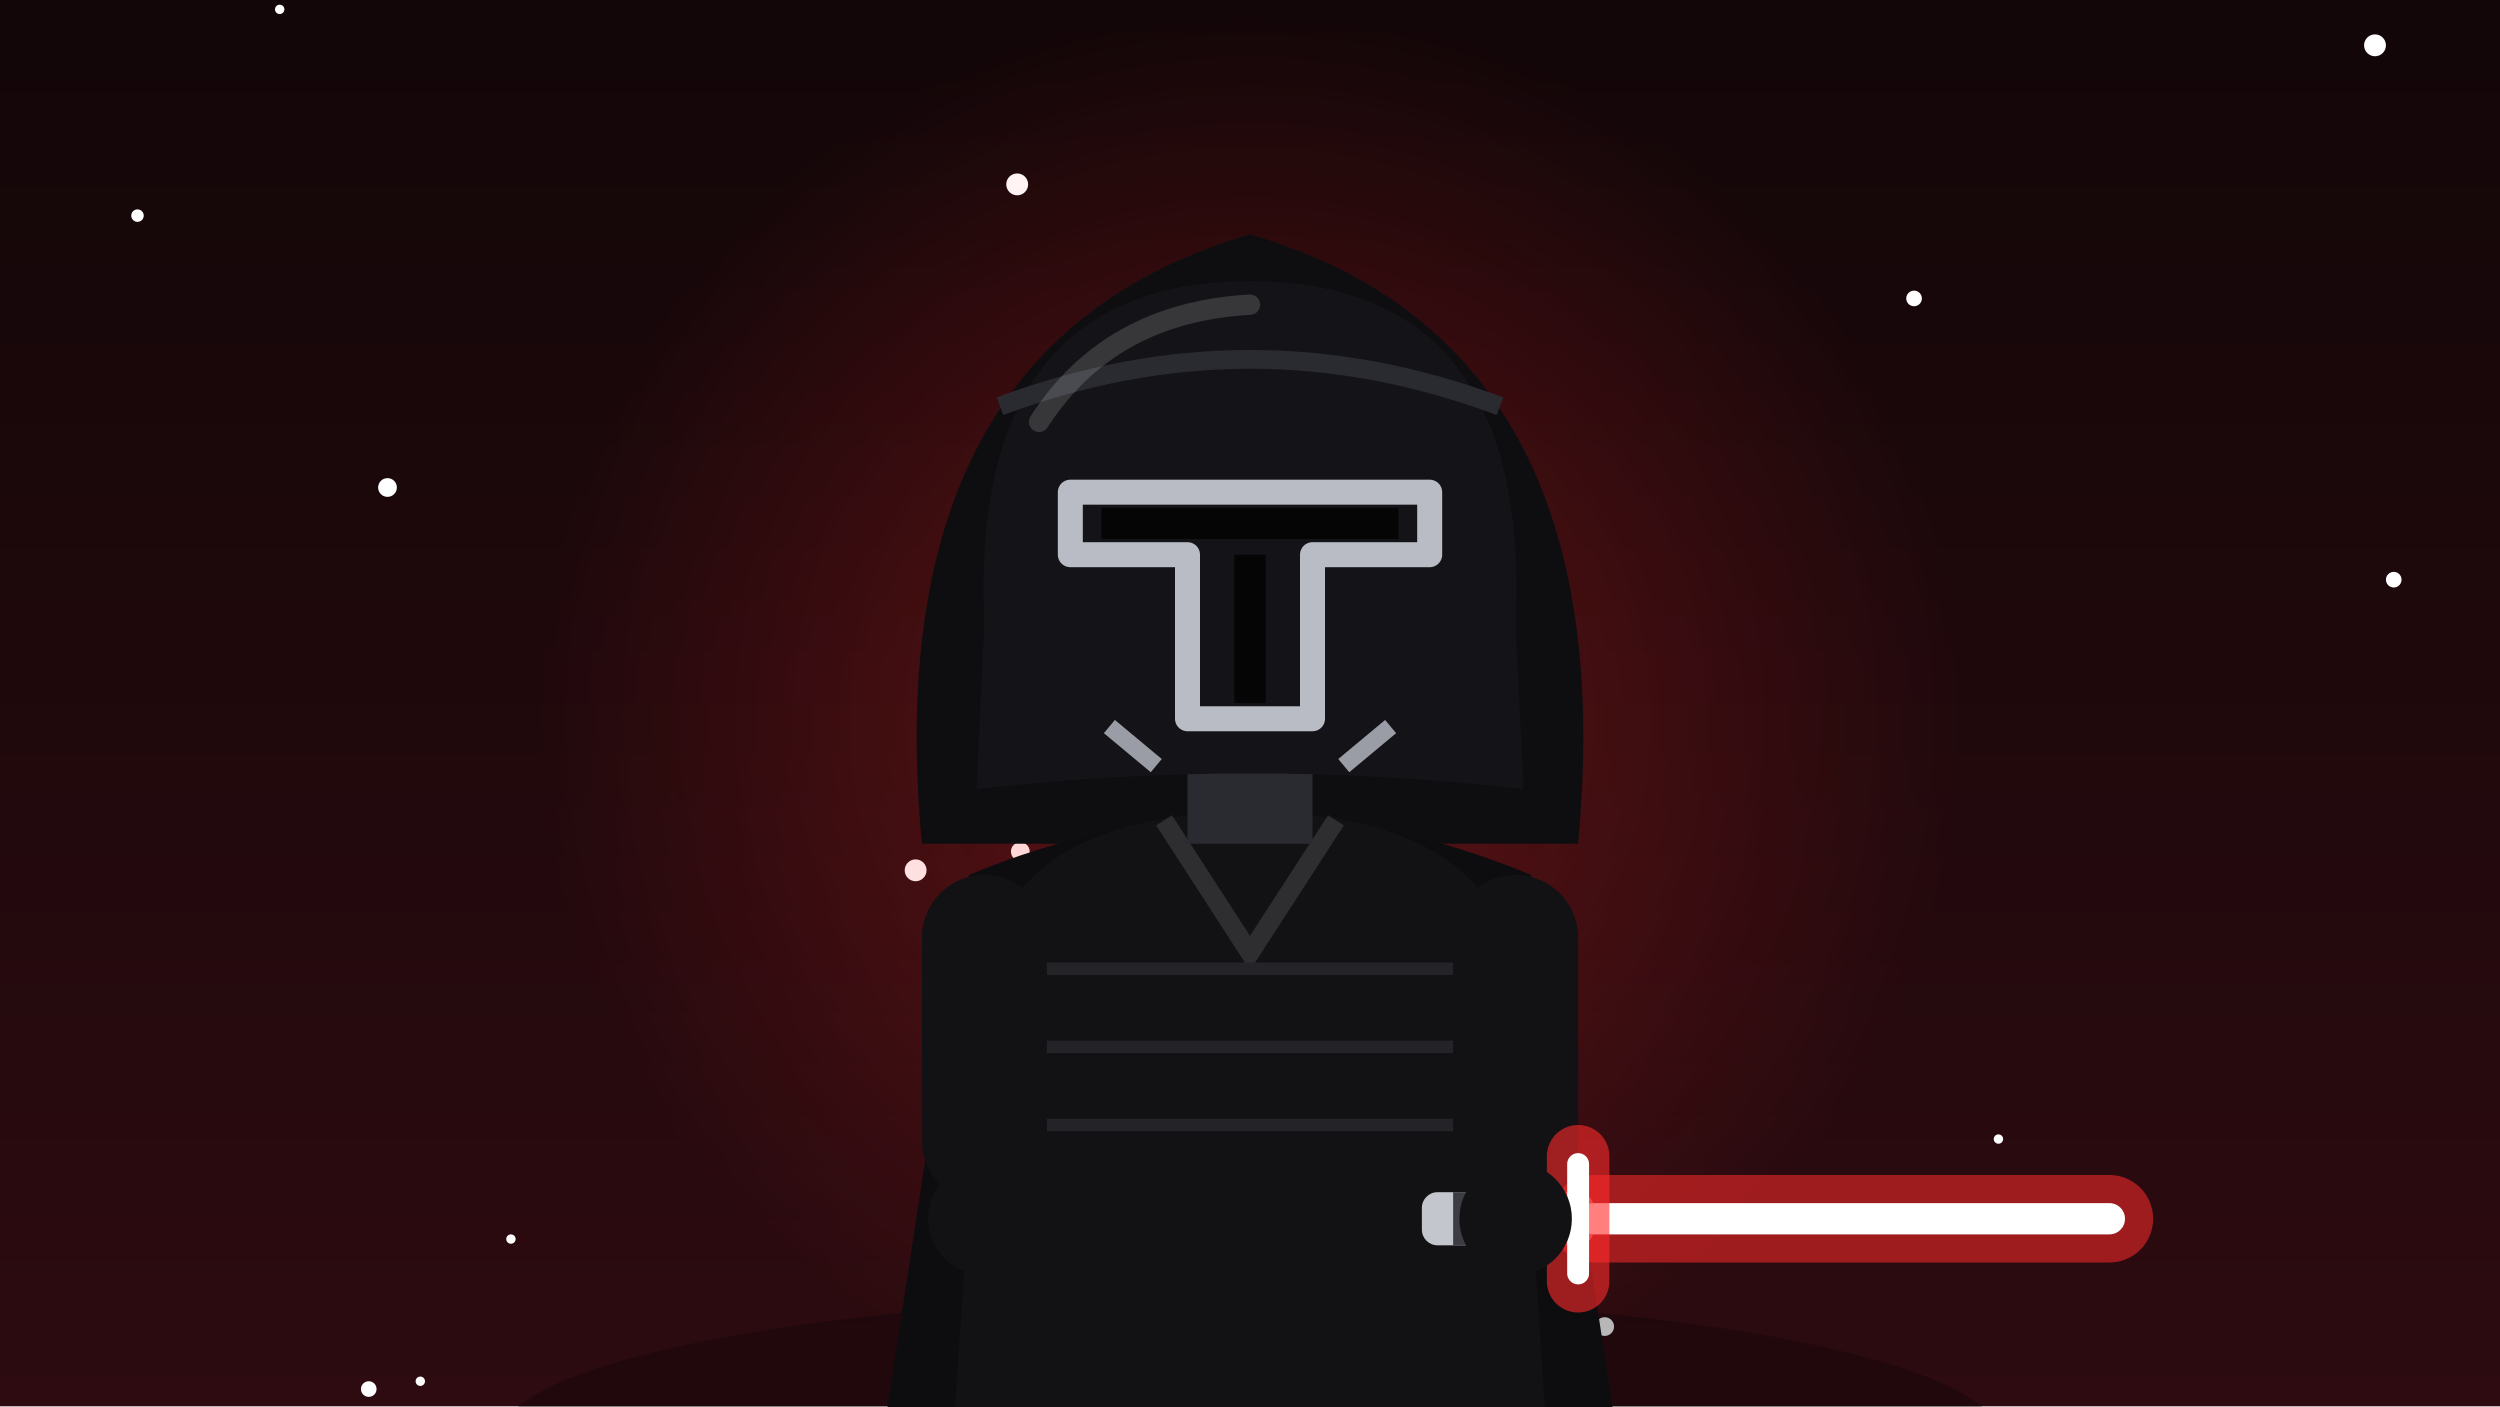
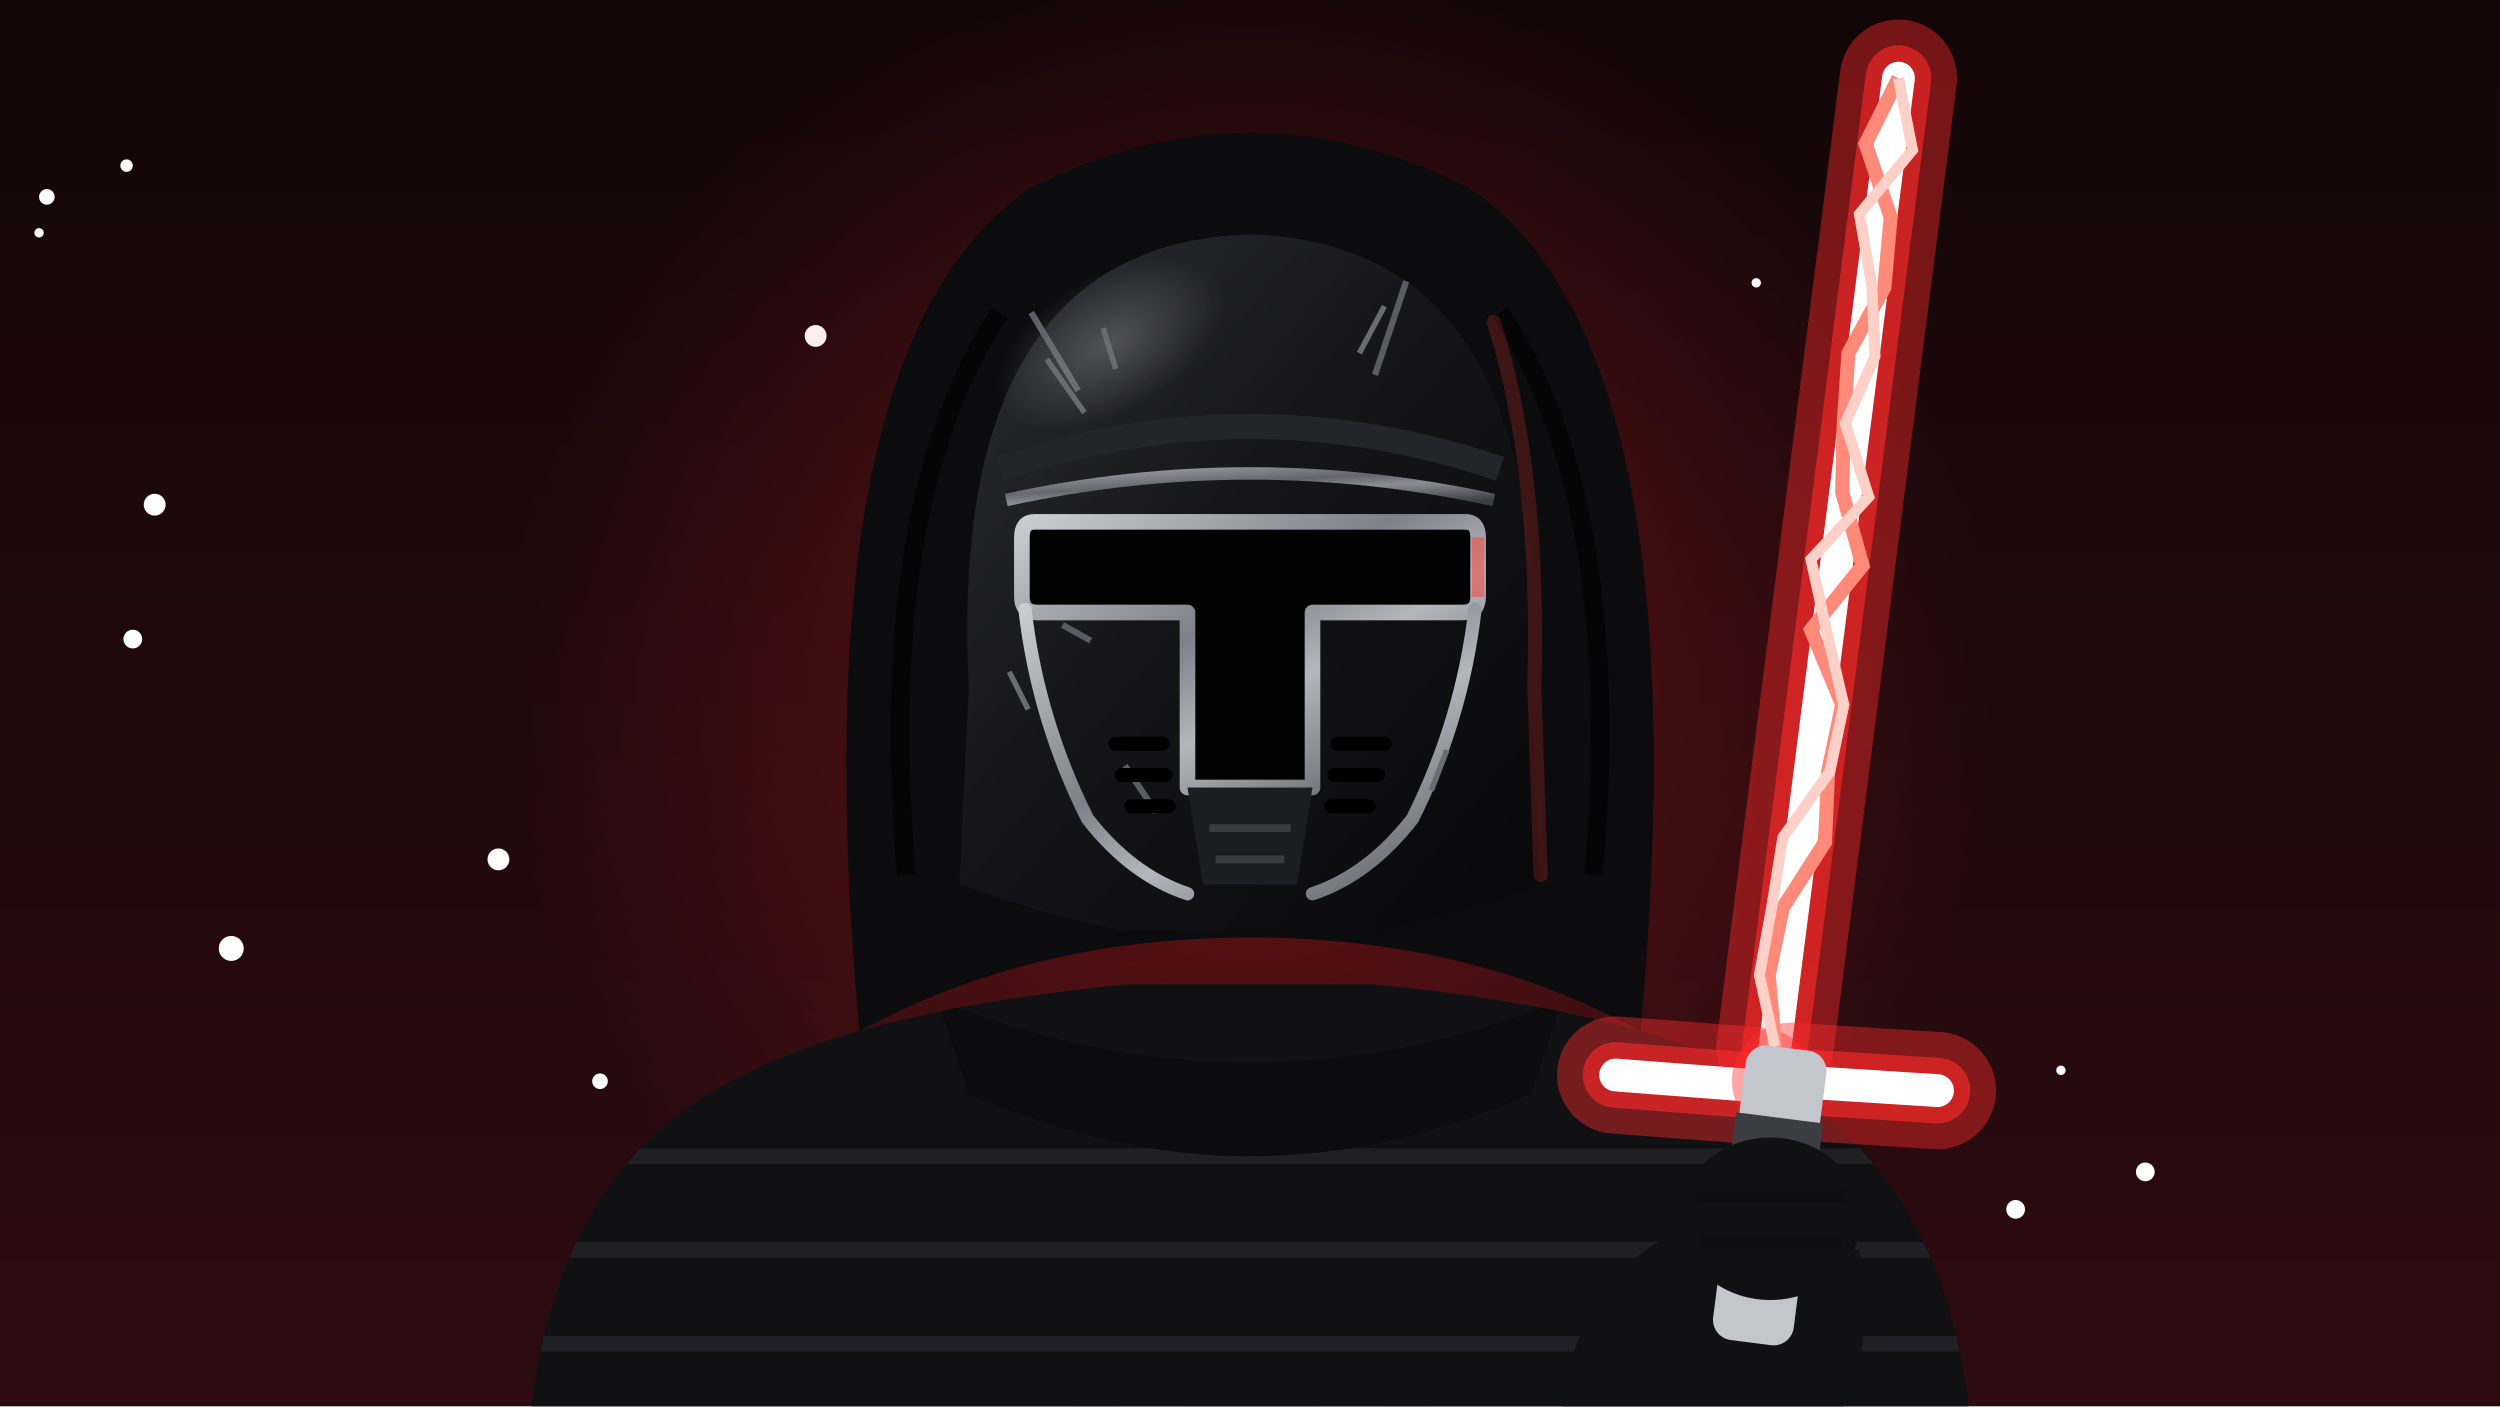
<svg xmlns="http://www.w3.org/2000/svg" viewBox="0 0 160 90" role="img" aria-label="Kylo Ren">
  <style>.tw{animation:tw 3.6s ease-in-out infinite}@keyframes tw{50%{opacity:.2}}
.bob{animation:bob 3.4s ease-in-out infinite}@keyframes bob{50%{transform:translateY(-1.3px)}}
.blink{transform-box:fill-box;transform-origin:center;animation:blink 5s infinite}@keyframes blink{0%,93%,100%{transform:scaleY(1)}96%{transform:scaleY(.1)}}
.glow{animation:glow 1.3s ease-in-out infinite}@keyframes glow{50%{opacity:.72}}
.pulse{animation:pulse 4s ease-in-out infinite}@keyframes pulse{50%{opacity:.55}}
- @media (prefers-reduced-motion:reduce){*{animation:none!important}}.ra{transform-origin:97px 57px;animation:g 4.6s ease-in-out infinite;animation-delay:-1.2s}@keyframes g{0%,40%,100%{transform:rotate(-32deg)}55%{transform:rotate(-118deg)}68%{transform:rotate(-14deg)}80%{transform:rotate(-32deg)}}.la{transform-origin:63px 58px;animation:la 3.6s ease-in-out infinite}@keyframes la{50%{transform:rotate(5deg)}}.glint{opacity:.15;animation:glint 4s ease-in-out infinite}@keyframes glint{50%{opacity:.75}}.cape{transform-origin:80px 54px;animation:cape 4s ease-in-out infinite}@keyframes cape{50%{transform:skewX(-3deg)}}.led{animation:led 1.4s steps(1) infinite}@keyframes led{50%{opacity:.2}}</style>
+ @media (prefers-reduced-motion:reduce){*{animation:none!important}}.breath{animation:breath 4s ease-in-out infinite}@keyframes breath{50%{transform:translateY(-.9px)}}
+ .head{transform-origin:80px 62px;animation:tilt 6.5s ease-in-out infinite}@keyframes tilt{0%,100%{transform:rotate(-1.6deg)}50%{transform:rotate(1.8deg)}}
+ .look{animation:look 7s ease-in-out infinite}@keyframes look{0%,38%,100%{transform:translateX(0)}48%,66%{transform:translateX(.9px)}76%,88%{transform:translateX(-.8px)}}
+ .blinkP{transform-origin:80px 40px;animation:blinkP 5.5s infinite}@keyframes blinkP{0%,94%,100%{transform:scaleY(1)}97%{transform:scaleY(.08)}}
+ .hum{animation:hum 1.4s ease-in-out infinite}@keyframes hum{50%{opacity:.72}}
+ .swing{transform-origin:113px 78px;animation:swing 5.2s ease-in-out infinite}@keyframes swing{0%,58%,100%{transform:rotate(0)}68%{transform:rotate(-16deg)}78%{transform:rotate(7deg)}88%{transform:rotate(0)}}
+ .recoil{transform-origin:47px 77px;animation:recoil 3.2s ease-in-out infinite}@keyframes recoil{0%,44%,62%,100%{transform:rotate(0)}50%{transform:rotate(-7deg)}}
+ .muzzle{opacity:0;animation:muzzle 3.2s infinite}@keyframes muzzle{0%,46%,56%,100%{opacity:0}50%{opacity:1}}
+ .boltP{opacity:0;animation:boltP 3.2s linear infinite}@keyframes boltP{0%,47%{opacity:0;transform:translate(0,0)}50%{opacity:1}78%{opacity:0;transform:translate(-62px,-26px)}100%{opacity:0}}
+ .zapP{animation:zapP 1.5s steps(1) infinite}.z2{animation-delay:-.5s}@keyframes zapP{0%,45%,100%{opacity:0}10%,30%{opacity:1}20%{opacity:.35}}
+ .ripP{transform-box:fill-box;transform-origin:center;animation:ripP 2.2s ease-out infinite}.r2{animation-delay:-1.1s}@keyframes ripP{from{transform:scale(.4);opacity:.9}to{transform:scale(3);opacity:0}}
+ .wave{transform-origin:44px 84px;animation:wave 2.6s ease-in-out infinite}@keyframes wave{0%,100%{transform:rotate(0)}25%{transform:rotate(-12deg)}50%{transform:rotate(4deg)}75%{transform:rotate(-10deg)}}
+ .capeP{transform-origin:80px 66px;animation:capeP 5s ease-in-out infinite}@keyframes capeP{50%{transform:skewX(-2deg)}}
+ .roarP{transform-box:fill-box;transform-origin:center top;animation:roarP 4.2s ease-in-out infinite}@keyframes roarP{0%,58%,100%{transform:scaleY(.25)}68%,84%{transform:scaleY(1)}}
+ .earL{transform-origin:67px 42px;animation:earL 3.4s ease-in-out infinite}@keyframes earL{50%{transform:rotate(5deg)}}
+ .earR{transform-origin:93px 42px;animation:earR 3.4s ease-in-out infinite}@keyframes earR{50%{transform:rotate(-5deg)}}
+ .glintP{opacity:.15;animation:glintP 4.5s ease-in-out infinite}@keyframes glintP{50%{opacity:.8}}
+ .led{animation:led 1.4s steps(1) infinite}@keyframes led{50%{opacity:.2}}
+ .evil{animation:evil 2.4s ease-in-out infinite}@keyframes evil{50%{opacity:.4}}
+ .sway{transform-origin:80px 20px;animation:sway 6s ease-in-out infinite}@keyframes sway{50%{transform:rotate(1.2deg)}}</style>
  <defs>
    <linearGradient id="bg" x1="0" y1="0" x2="0" y2="1">
      <stop offset="0" stop-color="#120608" />
      <stop offset="1" stop-color="#2d0b10" />
    </linearGradient>
    <radialGradient id="halo" cx=".5" cy=".5" r=".5">
-       <stop offset="0" stop-color="#ff2a2a" stop-opacity=".3" />
+       <stop offset="0" stop-color="#ff2a2a" stop-opacity=".32" />
      <stop offset="1" stop-color="#ff2a2a" stop-opacity="0" />
    </radialGradient>
+     <linearGradient id="fshade" x1="0" y1="0" x2="1" y2="0">
+       <stop offset=".5" stop-color="#000" stop-opacity="0" />
+       <stop offset="1" stop-color="#000" stop-opacity=".2" />
+     </linearGradient>
  </defs>
  <rect width="160" height="90" fill="url(#bg)" />
-   <circle class="tw" cx="17.9" cy="0.6" r="0.3" fill="#fff" style="animation-delay:-1.3s" />
-   <circle class="tw" cx="71.9" cy="84.8" r="0.3" fill="#fff" style="animation-delay:-1s" />
-   <circle class="tw" cx="24.8" cy="31.2" r="0.6" fill="#fff" style="animation-delay:-3s" />
-   <circle class="tw" cx="152" cy="2.9" r="0.7" fill="#fff" style="animation-delay:-3.6s" />
-   <circle class="tw" cx="65.1" cy="11.8" r="0.7" fill="#fff" style="animation-delay:-1s" />
-   <circle class="tw" cx="153.2" cy="37.1" r="0.5" fill="#fff" style="animation-delay:-3.6s" />
-   <circle class="tw" cx="96.1" cy="59.1" r="0.7" fill="#fff" style="animation-delay:-0.9s" />
-   <circle class="tw" cx="127.9" cy="72.9" r="0.3" fill="#fff" style="animation-delay:-3.6s" />
-   <circle class="tw" cx="65.3" cy="54.5" r="0.6" fill="#fff" style="animation-delay:-3s" />
-   <circle class="tw" cx="122.5" cy="19.1" r="0.5" fill="#fff" style="animation-delay:-1.9s" />
-   <circle class="tw" cx="58.6" cy="55.7" r="0.7" fill="#fff" style="animation-delay:-1.4s" />
-   <circle class="tw" cx="32.7" cy="79.3" r="0.3" fill="#fff" style="animation-delay:-0.5s" />
-   <circle class="tw" cx="23.6" cy="88.9" r="0.5" fill="#fff" style="animation-delay:-2s" />
-   <circle class="tw" cx="8.8" cy="13.8" r="0.4" fill="#fff" style="animation-delay:-3s" />
-   <circle class="tw" cx="26.9" cy="88.4" r="0.3" fill="#fff" style="animation-delay:-3s" />
-   <circle class="tw" cx="102.7" cy="84.9" r="0.6" fill="#fff" style="animation-delay:-1.3s" />
-   <circle class="pulse" cx="80" cy="46" r="46" fill="url(#halo)" />
-   <ellipse cx="80" cy="92" rx="48" ry="9" fill="#000" opacity=".28" />
-   <g class="bob">
-     <path d="M59 54 Q56 22 80 15 Q104 22 101 54Z" fill="#0e0e11" />
-     <path class="cape" d="M56.5 92 L62 56 Q80 48.5 98 56 L103.5 92Z" fill="#0d0d10" />
-     <path d="M61 92 L63 62 Q65 52 80 52 Q95 52 97 62 L99 92Z" fill="#121215" />
-     <path d="M74.5 52.5 L80 61 L85.5 52.5" stroke="rgba(255,255,255,.12)" stroke-width="1.2" fill="none" />
-     <path d="M64 62 H96 M63.5 67 H96.5 M63 72 H97" stroke="#232328" stroke-width=".8" />
-     <g class="la">
-       <rect x="59" y="56" width="8" height="21" rx="4" fill="#121215" />
-       <circle cx="63" cy="78" r="3.6" fill="#121215" />
+   <circle class="tw" cx="129" cy="77.4" r="0.6" fill="#fff" style="animation-delay:-3.2s" />
+   <circle class="tw" cx="137.3" cy="75" r="0.6" fill="#fff" style="animation-delay:-0.1s" />
+   <circle class="tw" cx="52.2" cy="21.5" r="0.7" fill="#fff" style="animation-delay:-2.8s" />
+   <circle class="tw" cx="131.9" cy="68.5" r="0.3" fill="#fff" style="animation-delay:-2.8s" />
+   <circle class="tw" cx="112.4" cy="18.1" r="0.3" fill="#fff" style="animation-delay:-0.4s" />
+   <circle class="tw" cx="31.9" cy="55" r="0.7" fill="#fff" style="animation-delay:-0.2s" />
+   <circle class="tw" cx="8.1" cy="10.6" r="0.4" fill="#fff" style="animation-delay:-3.3s" />
+   <circle class="tw" cx="44.3" cy="72.5" r="0.8" fill="#fff" style="animation-delay:-0.1s" />
+   <circle class="tw" cx="38.4" cy="69.2" r="0.5" fill="#fff" style="animation-delay:-2s" />
+   <circle class="tw" cx="55.7" cy="37.9" r="0.7" fill="#fff" style="animation-delay:-3.6s" />
+   <circle class="tw" cx="112.1" cy="77.9" r="0.6" fill="#fff" style="animation-delay:-2.9s" />
+   <circle class="tw" cx="2.5" cy="14.9" r="0.3" fill="#fff" style="animation-delay:-1.7s" />
+   <circle class="tw" cx="70.1" cy="73.8" r="0.6" fill="#fff" style="animation-delay:-2.7s" />
+   <circle class="tw" cx="14.8" cy="60.7" r="0.8" fill="#fff" style="animation-delay:-3s" />
+   <circle class="tw" cx="8.5" cy="40.9" r="0.6" fill="#fff" style="animation-delay:-3.4s" />
+   <circle class="tw" cx="9.9" cy="32.3" r="0.7" fill="#fff" style="animation-delay:-0.1s" />
+   <circle class="tw" cx="3" cy="12.6" r="0.5" fill="#fff" style="animation-delay:-0.3s" />
+   <circle class="tw" cx="82.5" cy="53.2" r="0.7" fill="#fff" style="animation-delay:-1.2s" />
+   <circle class="pulse" cx="80" cy="44" r="48" fill="url(#halo)" />
+   <g class="breath">
+     <clipPath id="torsoClip">
+       <path d="M34 90 Q36 74 48 68.6 Q56 64.6 72 63 L88 63 Q104 64.6 112 68.6 Q124 74 126 90Z" />
+     </clipPath>
+     <g clip-path="url(#torsoClip)">
+       <path d="M34 90 Q36 74 48 68.6 Q56 64.6 72 63 L88 63 Q104 64.6 112 68.6 Q124 74 126 90Z" fill="#111114" />
+       <path d="M30 74 H130 M28 80 H132 M26 86 H134" stroke="#1f1f24" stroke-width="1" />
+       <path d="M60 64 Q80 72 100 64 L98 70 Q80 78 62 70Z" fill="#0c0c0f" />
    </g>
-     <rect x="76" y="46" width="8" height="8" fill="#2a2b31" />
-     <path d="M63 40 Q62 18 80 18 Q98 18 97 40 L97.5 50.5 Q80 48.5 62.5 50.5Z" fill="#141418" />
-     <path d="M68.5 31.5 H91.5 V35.5 H84 V46 H76 V35.5 H68.5Z" fill="none" stroke="#b9bcc4" stroke-width="1.6" stroke-linejoin="round" />
-     <path d="M70.5 33.5 H89.5 M80 35.5 V45" stroke="#050506" stroke-width="2" />
-     <path d="M71 46.5 L74 49 M89 46.5 L86 49" stroke="#9a9da5" stroke-width="1.1" />
-     <path d="M64 26 Q80 20 96 26" stroke="#2a2b31" stroke-width="1.2" fill="none" />
-     <path class="glint" d="M66.5 27 Q71 20 80 19.5" stroke="#fff" stroke-width="1.3" fill="none" stroke-linecap="round" />
-     <g class="ra">
-       <rect x="93" y="56" width="8" height="21" rx="4" fill="#121215" />
-       <rect x="91" y="76.3" width="11" height="3.4" rx="1" fill="#c3c6cc" />
-       <rect x="93" y="76.3" width="2" height="3.4" fill="#3b3d42" />
-       <g class="glow">
-         <line x1="102" y1="78" x2="135" y2="78" stroke="#ff2a2a" stroke-width="5.6" stroke-linecap="round" opacity=".55" />
-         <line x1="102" y1="78" x2="135" y2="78" stroke="#fff" stroke-width="2" stroke-linecap="round" />
-         <line x1="101" y1="74" x2="101" y2="82" stroke="#ff2a2a" stroke-width="4" stroke-linecap="round" opacity=".6" />
-         <line x1="101" y1="74.5" x2="101" y2="81.5" stroke="#fff" stroke-width="1.4" stroke-linecap="round" />
+     <g class="head">
+       <defs>
+         <linearGradient id="kh" x1="0" y1="0" x2="1" y2="1">
+           <stop offset="0" stop-color="#2c2d33" />
+           <stop offset=".45" stop-color="#151519" />
+           <stop offset="1" stop-color="#08080a" />
+         </linearGradient>
+         <linearGradient id="kchrome" x1="0" y1="0" x2="1" y2="1">
+           <stop offset="0" stop-color="#c9ccd2" />
+           <stop offset=".4" stop-color="#7d8088" />
+           <stop offset=".6" stop-color="#b3b6bd" />
+           <stop offset="1" stop-color="#4a4d54" />
+         </linearGradient>
+         <radialGradient id="kspec" cx=".5" cy=".5" r=".5">
+           <stop offset="0" stop-color="#fff" stop-opacity=".22" />
+           <stop offset="1" stop-color="#fff" stop-opacity="0" />
+         </radialGradient>
+       </defs>
+       <path d="M55 66 Q51 22 66 12 Q80 5 94 12 Q109 22 105 66 Q94 60 80 60 Q66 60 55 66Z" fill="#0c0c0f" />
+       <path d="M58 56 Q56 32 64 20 M102 56 Q104 32 96 20" stroke="#000" stroke-opacity=".6" stroke-width="1.2" fill="none" />
+       <path d="M62 44 Q60.6 15.6 80 15 Q99.4 15.6 98 44 L98.6 56.6 Q93 58.6 88 59.6 L72 59.6 Q67 58.6 61.4 56.6Z" fill="url(#kh)" />
+       <path d="M66 20 l3 5 M90 18 l-2 6 M72 49 l2 3 M93 46 l-1.6 4 M68 40 l1.8 1" stroke="#5a5b63" stroke-width=".4" />
+       <path d="M64 30 Q80 24.6 96 30" stroke="#24252b" stroke-width="1.6" fill="none" />
+       <path d="M66.2 33.4 H93.8 Q94.6 33.4 94.6 34.4 V38.2 Q94.6 39.2 93.6 39.2 H84 V50.4 H76 V39.2 H66.4 Q65.4 39.2 65.4 38.2 V34.4 Q65.4 33.4 66.2 33.4Z" fill="#020203" />
+       <path d="M66.2 33.4 H93.8 Q94.6 33.4 94.6 34.4 V38.2 Q94.6 39.2 93.6 39.2 H84 V50.4 H76 V39.2 H66.4 Q65.4 39.2 65.4 38.2 V34.4 Q65.4 33.4 66.2 33.4Z" fill="none" stroke="url(#kchrome)" stroke-width="1" stroke-linejoin="round" />
+       <path d="M65.6 39 Q66.4 46 69.6 52.4 Q72.4 56 76 57.2 M94.4 39 Q93.6 46 90.4 52.4 Q87.6 56 84 57.2" stroke="url(#kchrome)" stroke-width=".85" fill="none" stroke-linecap="round" />
+       <path d="M64.4 32 Q80 28.6 95.6 32" stroke="url(#kchrome)" stroke-width=".8" fill="none" opacity=".75" />
+       <path d="M71.4 47.6 H74.4 M71.8 49.6 H74.6 M72.4 51.6 H74.8 M88.6 47.6 H85.6 M88.2 49.6 H85.4 M87.6 51.6 H85.2" stroke="#000" stroke-width=".9" stroke-linecap="round" />
+       <path d="M76 50.4 H84 L83 56.6 H77Z" fill="#1c1d22" />
+       <path d="M77.4 53 H82.6 M77.8 55 H82.2" stroke="#3a3b42" stroke-width=".5" />
+       <ellipse cx="71" cy="22" rx="8" ry="4.4" fill="url(#kspec)" transform="rotate(-30 71 22)" />
+       <path d="M95.6 20.6 Q98.6 30 98.2 44 L98.6 56" stroke="#ff3b30" stroke-opacity=".2" stroke-width=".9" fill="none" stroke-linecap="round" />
+       <path d="M94.6 34.4 V38.2" stroke="#ff3b30" stroke-opacity=".5" stroke-width=".8" />
+       <path d="M67 23 l2.4 3.4 M70.6 21 l.8 2.6 M88.6 19.6 l-1.6 3 M64.6 43 l1.2 2.4 M92.6 48 l-1 2.6" stroke="#6a6b73" stroke-width=".35" />
+     </g>
+     <g class="swing">
+       <path d="M100 90 Q101 82 107 79 L119 80 Q120 86 118 90Z" fill="#111114" />
+       <g class="hum">
+         <line x1="113.6" y1="67" x2="121.5" y2="5" stroke="#ff2a2a" stroke-width="7.5" stroke-linecap="round" opacity=".42" />
+         <line x1="113.6" y1="67" x2="121.5" y2="5" stroke="#ff2a2a" stroke-width="4.2" stroke-linecap="round" opacity=".6" />
+         <line x1="113.6" y1="67" x2="121.5" y2="5" stroke="#fff" stroke-width="2.1" stroke-linecap="round" />
+         <line x1="112.5" y1="69.5" x2="103.4" y2="68.8" stroke="#ff2a2a" stroke-width="7.5" stroke-linecap="round" opacity=".42" />
+         <line x1="112.5" y1="69.5" x2="103.4" y2="68.8" stroke="#ff2a2a" stroke-width="4.2" stroke-linecap="round" opacity=".6" />
+         <line x1="112.5" y1="69.5" x2="103.4" y2="68.8" stroke="#fff" stroke-width="2.1" stroke-linecap="round" />
+         <line x1="114.6" y1="69.2" x2="124" y2="69.8" stroke="#ff2a2a" stroke-width="7.5" stroke-linecap="round" opacity=".42" />
+         <line x1="114.6" y1="69.2" x2="124" y2="69.8" stroke="#ff2a2a" stroke-width="4.2" stroke-linecap="round" opacity=".6" />
+         <line x1="114.6" y1="69.2" x2="124" y2="69.8" stroke="#fff" stroke-width="2.1" stroke-linecap="round" />
+         <polyline class="zapP" points="113.6,67 113.2,62.4 114.1,58.1 116.8,53.9 117,49.4 117.9,45.1 115.9,40.3 119.2,36.2 117.9,31.5 118,27.1 118.3,22.6 120.6,18.4 121,13.9 119.4,9.2 121.5,5 " fill="none" stroke="#ff8a7a" stroke-width=".9" />
+         <polyline class="zapP z2" points="113.6,67 112.6,62.4 113.4,58 114.1,53.6 117.1,49.4 118,45.1 116.9,40.4 115.9,35.8 119.6,31.8 118.1,27.1 120,22.8 119.8,18.3 119,13.7 122.4,9.6 121.5,5 " fill="none" stroke="#ffd0c8" stroke-width=".7" />
      </g>
-       <circle cx="97" cy="78" r="3.6" fill="#121215" />
+       <rect x="110.6" y="67" width="5.2" height="19" rx="1.3" fill="#c3c6cc" transform="rotate(7.3 113.2 77)" />
+       <rect x="110.4" y="71.5" width="5.6" height="2.2" fill="#3b3d42" transform="rotate(7.3 113.2 77)" />
+       <ellipse cx="113.3" cy="78" rx="5.8" ry="5.2" fill="#111114" />
+       <path d="M108.6 76.6 H118 M108.8 79.4 H117.8" stroke="rgba(0,0,0,.18)" stroke-width=".8" />
    </g>
  </g>
</svg>
